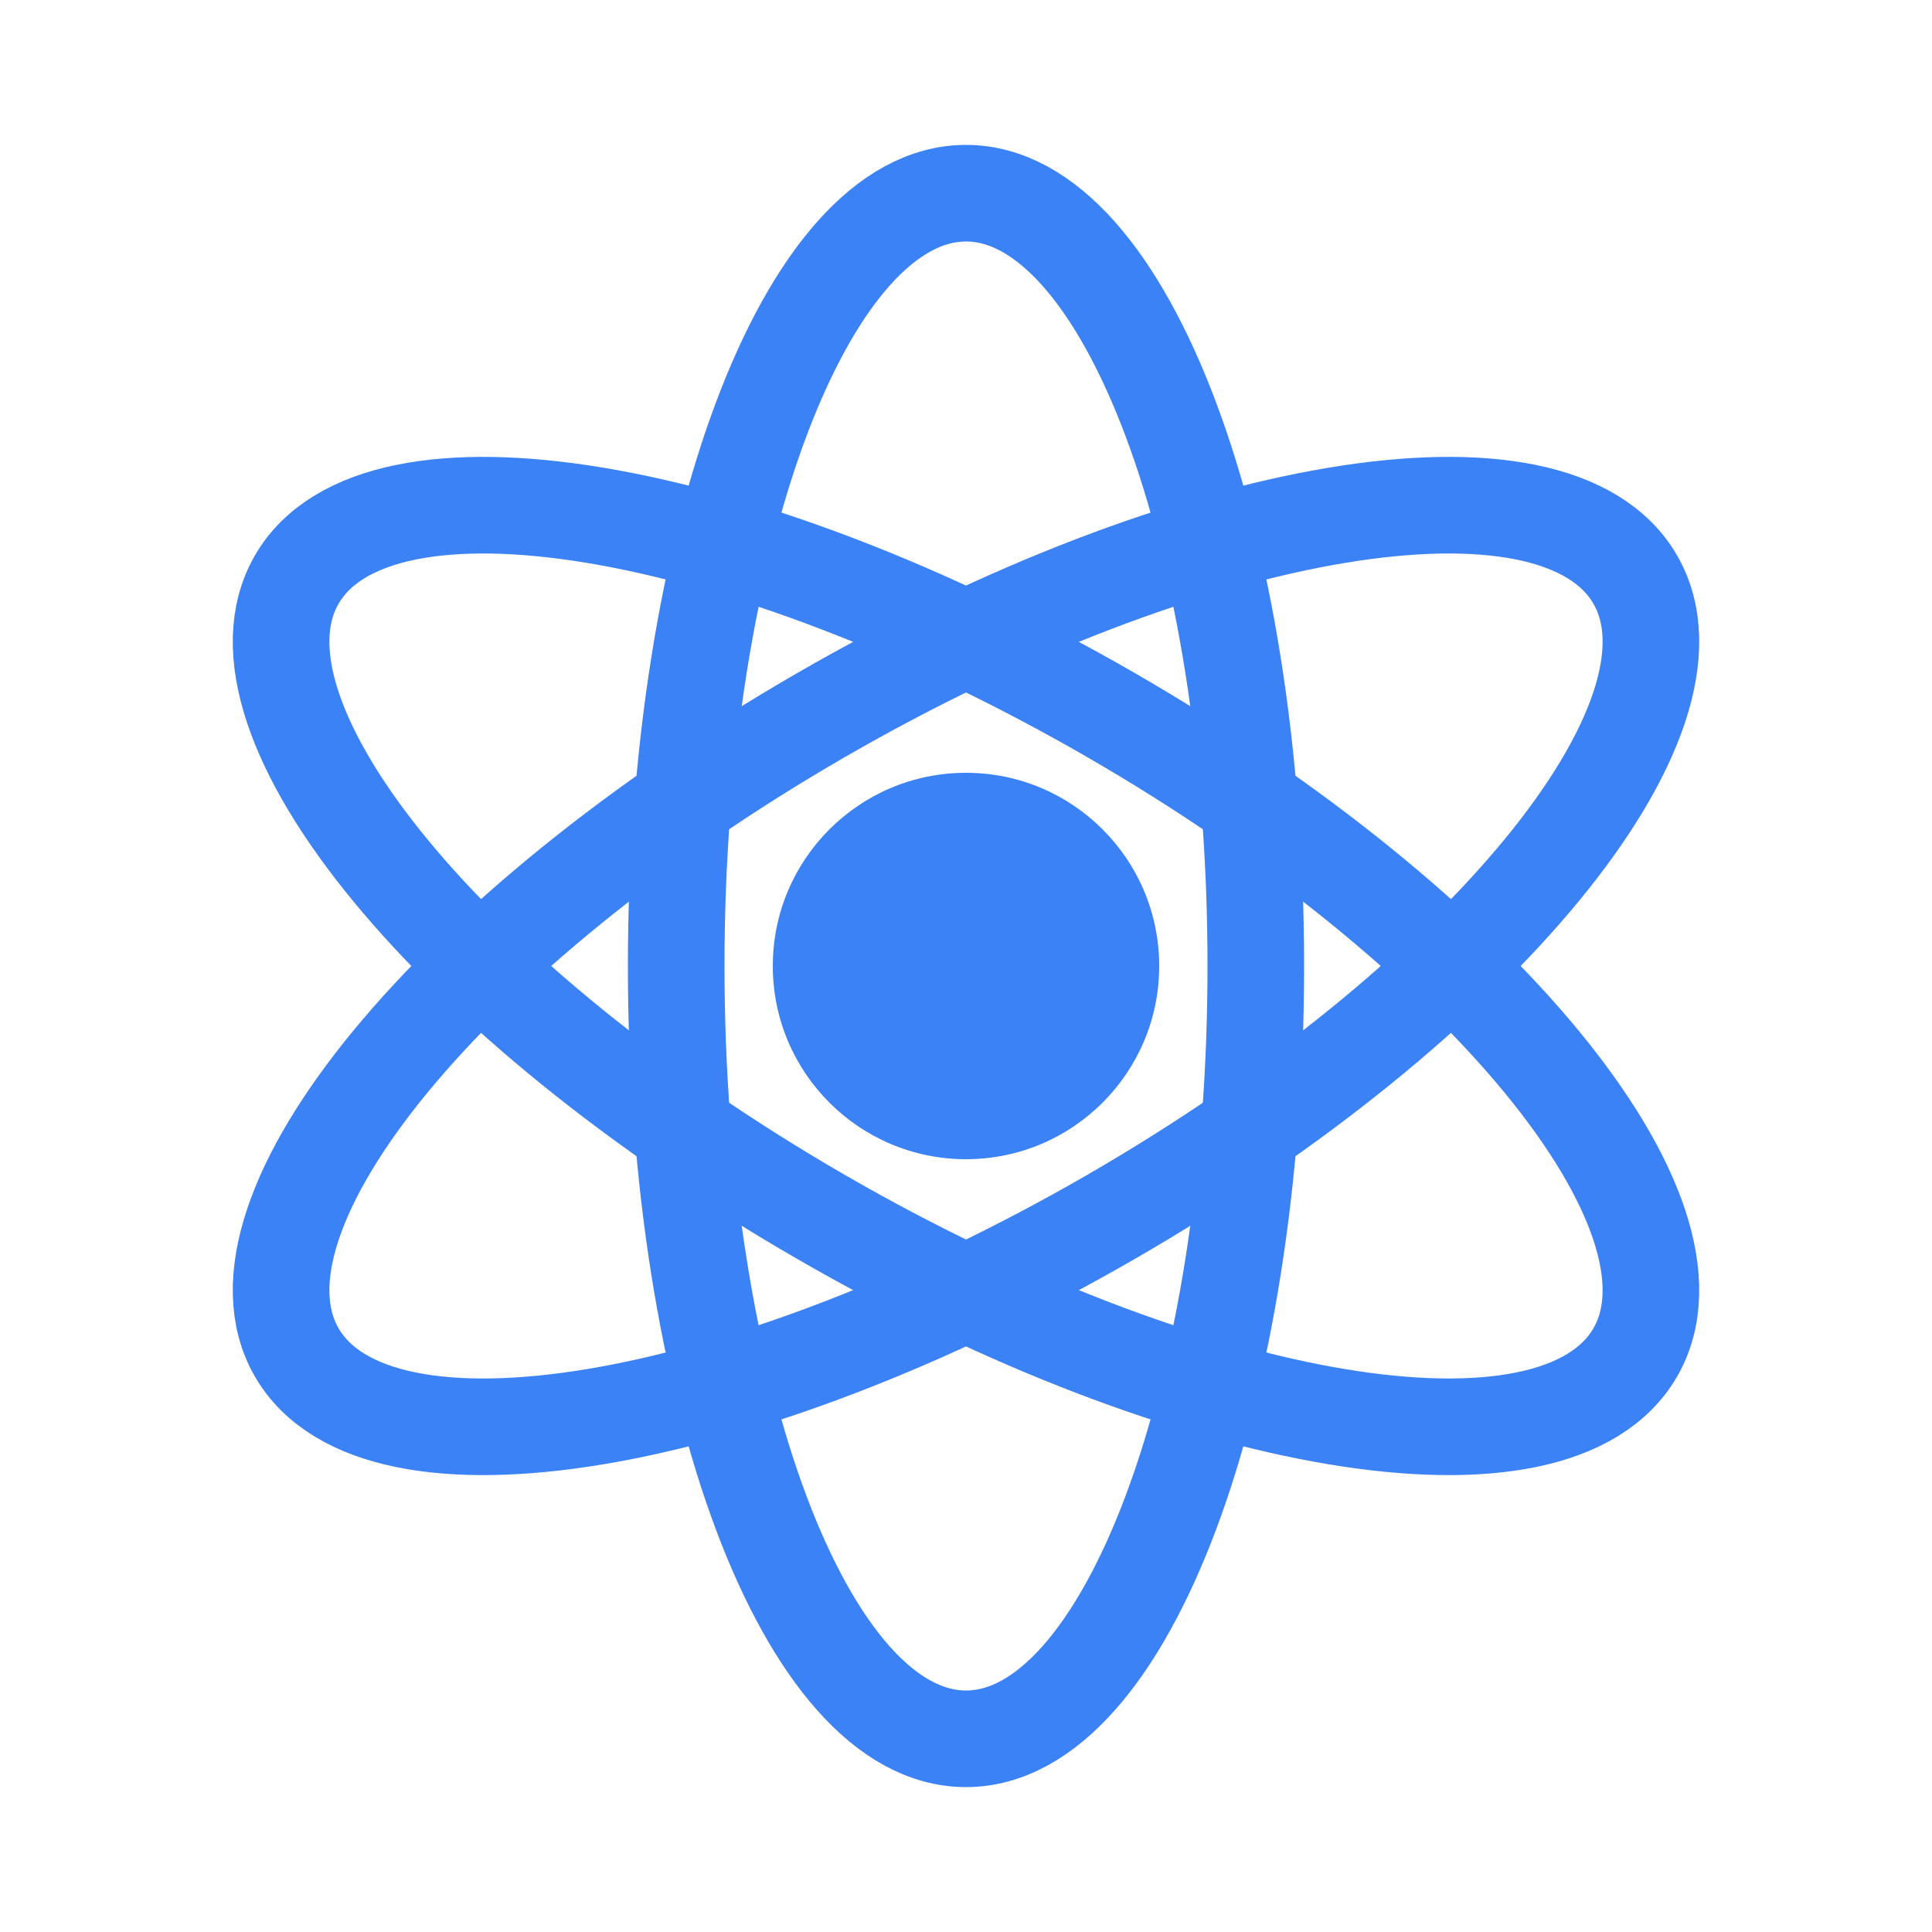
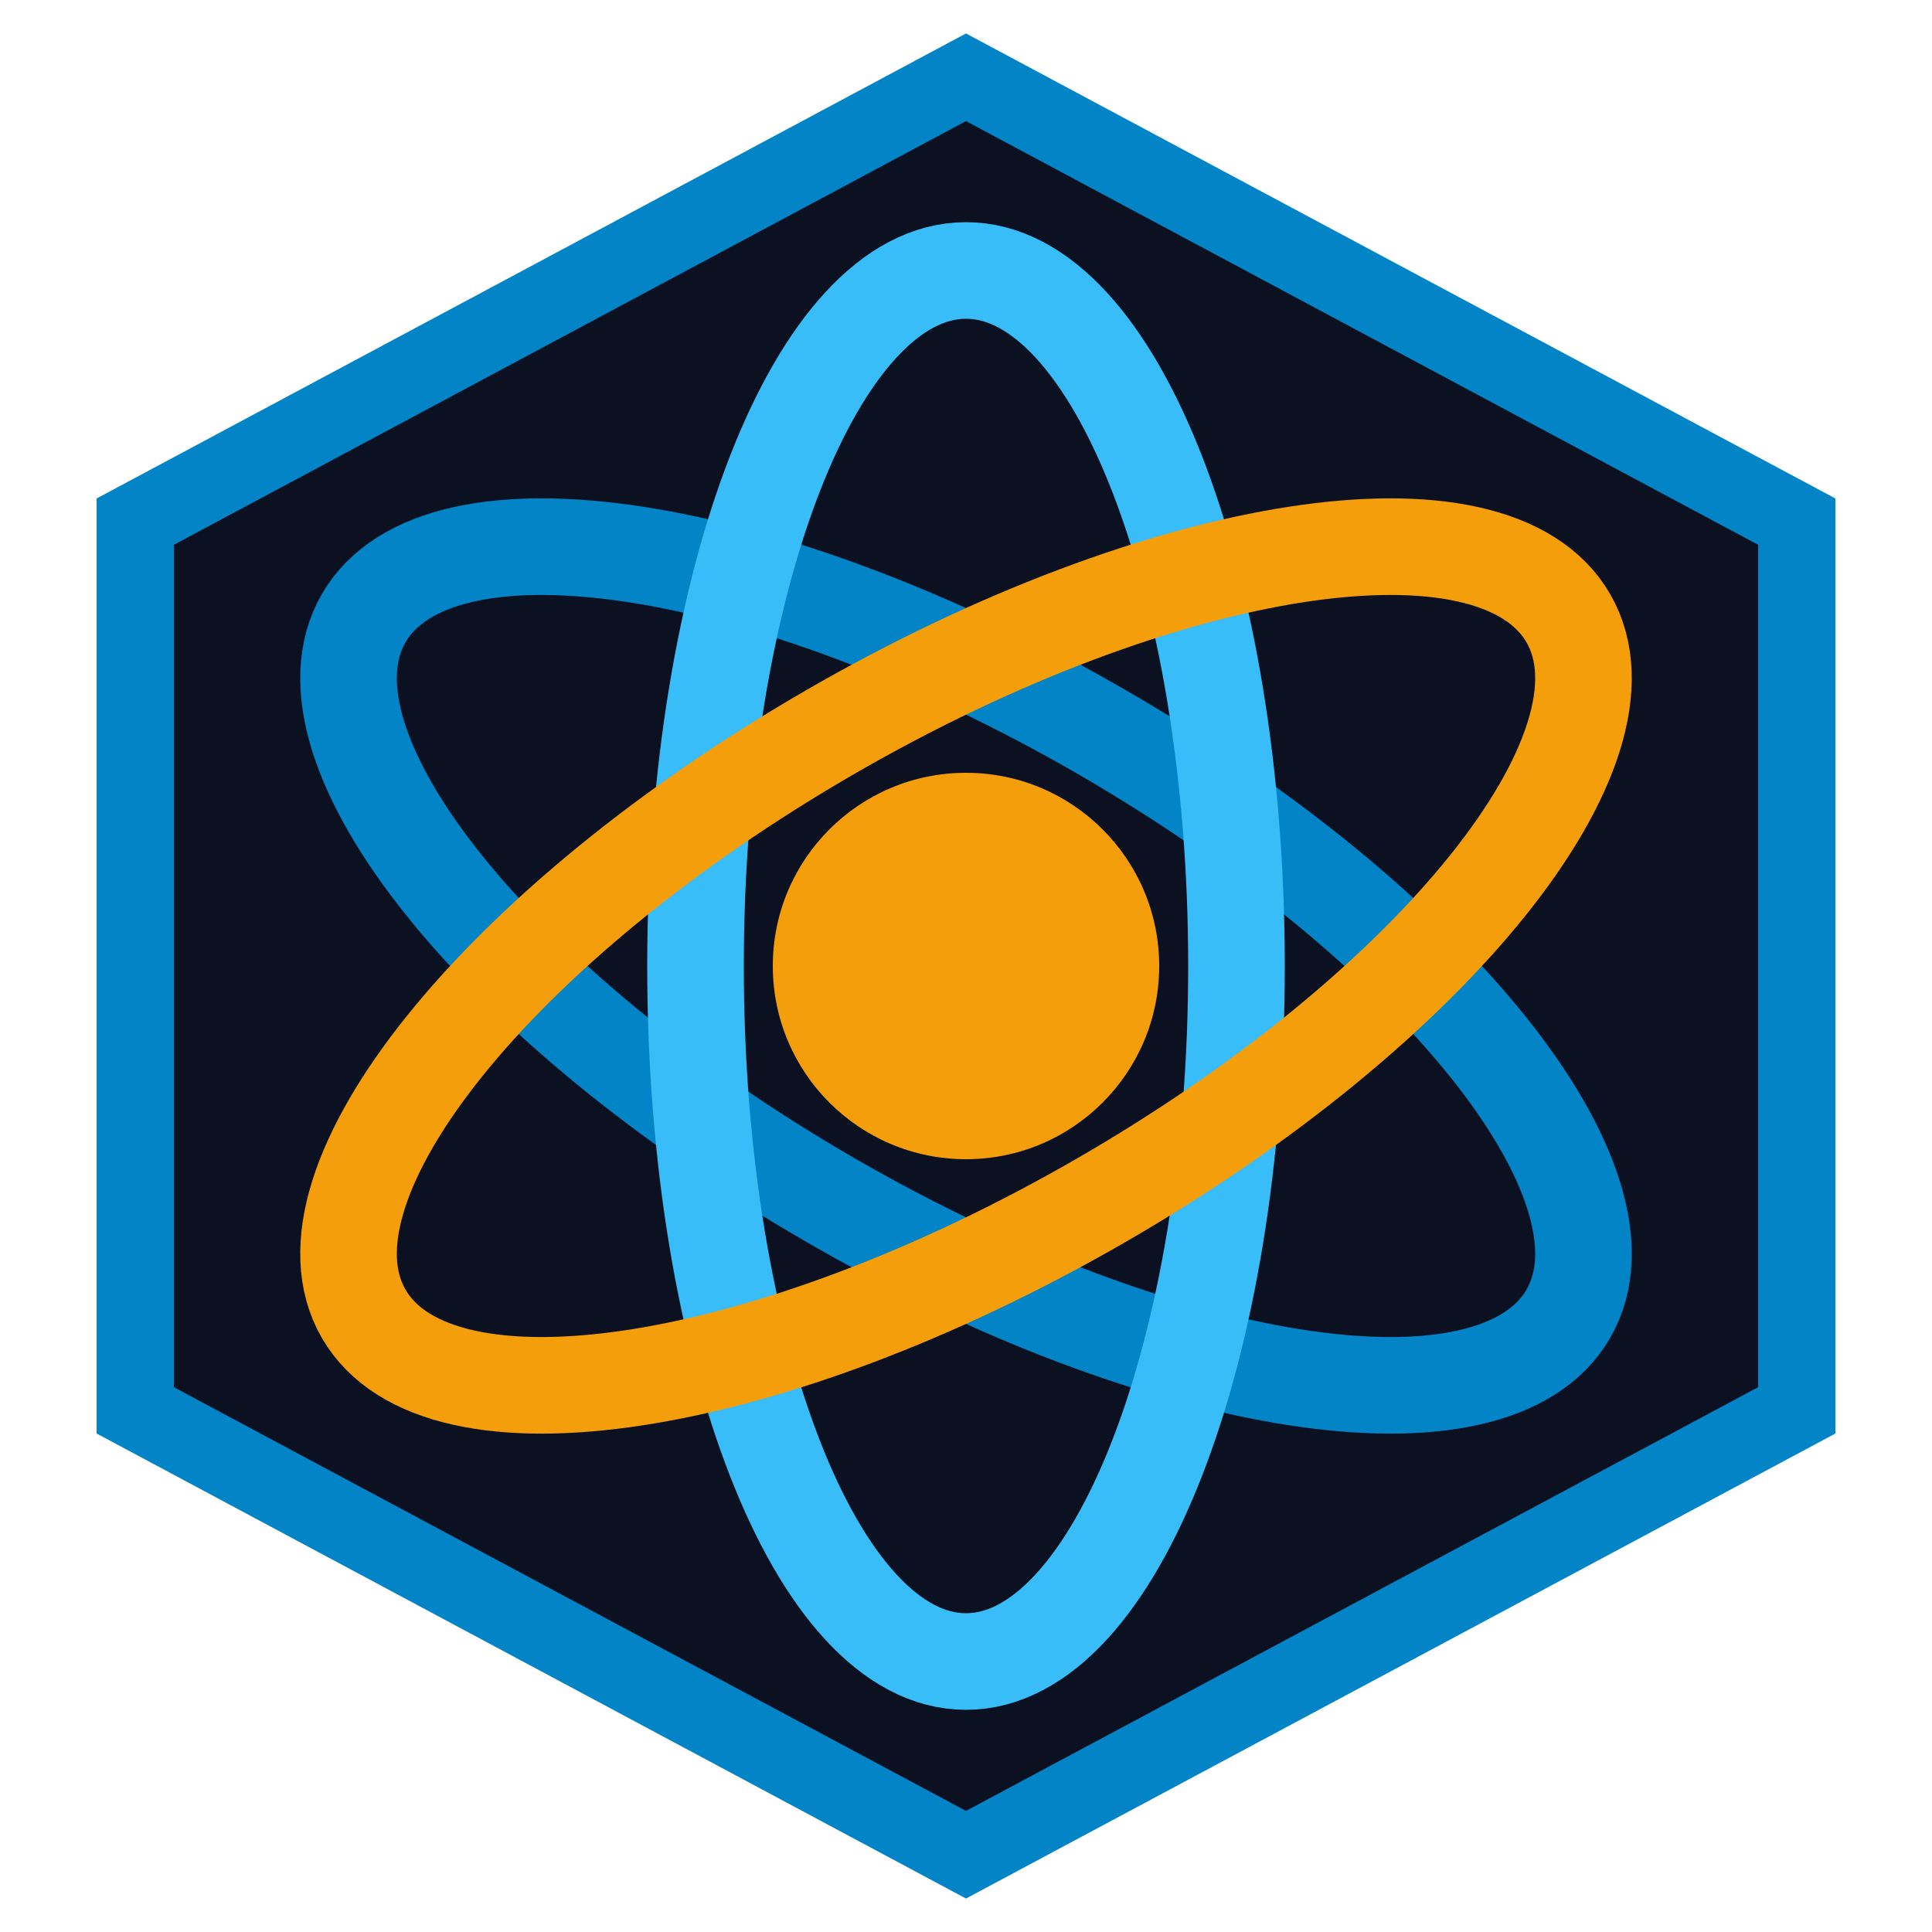
<svg xmlns="http://www.w3.org/2000/svg" viewBox="0 0 100 100">
-   <circle cx="50" cy="50" r="10" fill="#3b82f6" />
-   <g fill="none" stroke="#3b82f6" stroke-width="5">
-     <ellipse cx="50" cy="50" rx="40" ry="15" transform="rotate(30 50 50)" />
-     <ellipse cx="50" cy="50" rx="40" ry="15" transform="rotate(90 50 50)" />
-     <ellipse cx="50" cy="50" rx="40" ry="15" transform="rotate(150 50 50)" />
+   <polygon points="50,4 93,27 93,73 50,96 7,73 7,27" fill="#0B1120" stroke="#0284C7" stroke-width="4" />
+   <circle cx="50" cy="50" r="10" fill="#F59E0B" />
+   <g fill="none" stroke-width="5">
+     <ellipse cx="50" cy="50" rx="36" ry="14" stroke="#0284C7" transform="rotate(30 50 50)" />
+     <ellipse cx="50" cy="50" rx="36" ry="14" stroke="#38BDF8" transform="rotate(90 50 50)" />
+     <ellipse cx="50" cy="50" rx="36" ry="14" stroke="#F59E0B" transform="rotate(150 50 50)" />
  </g>
</svg>
